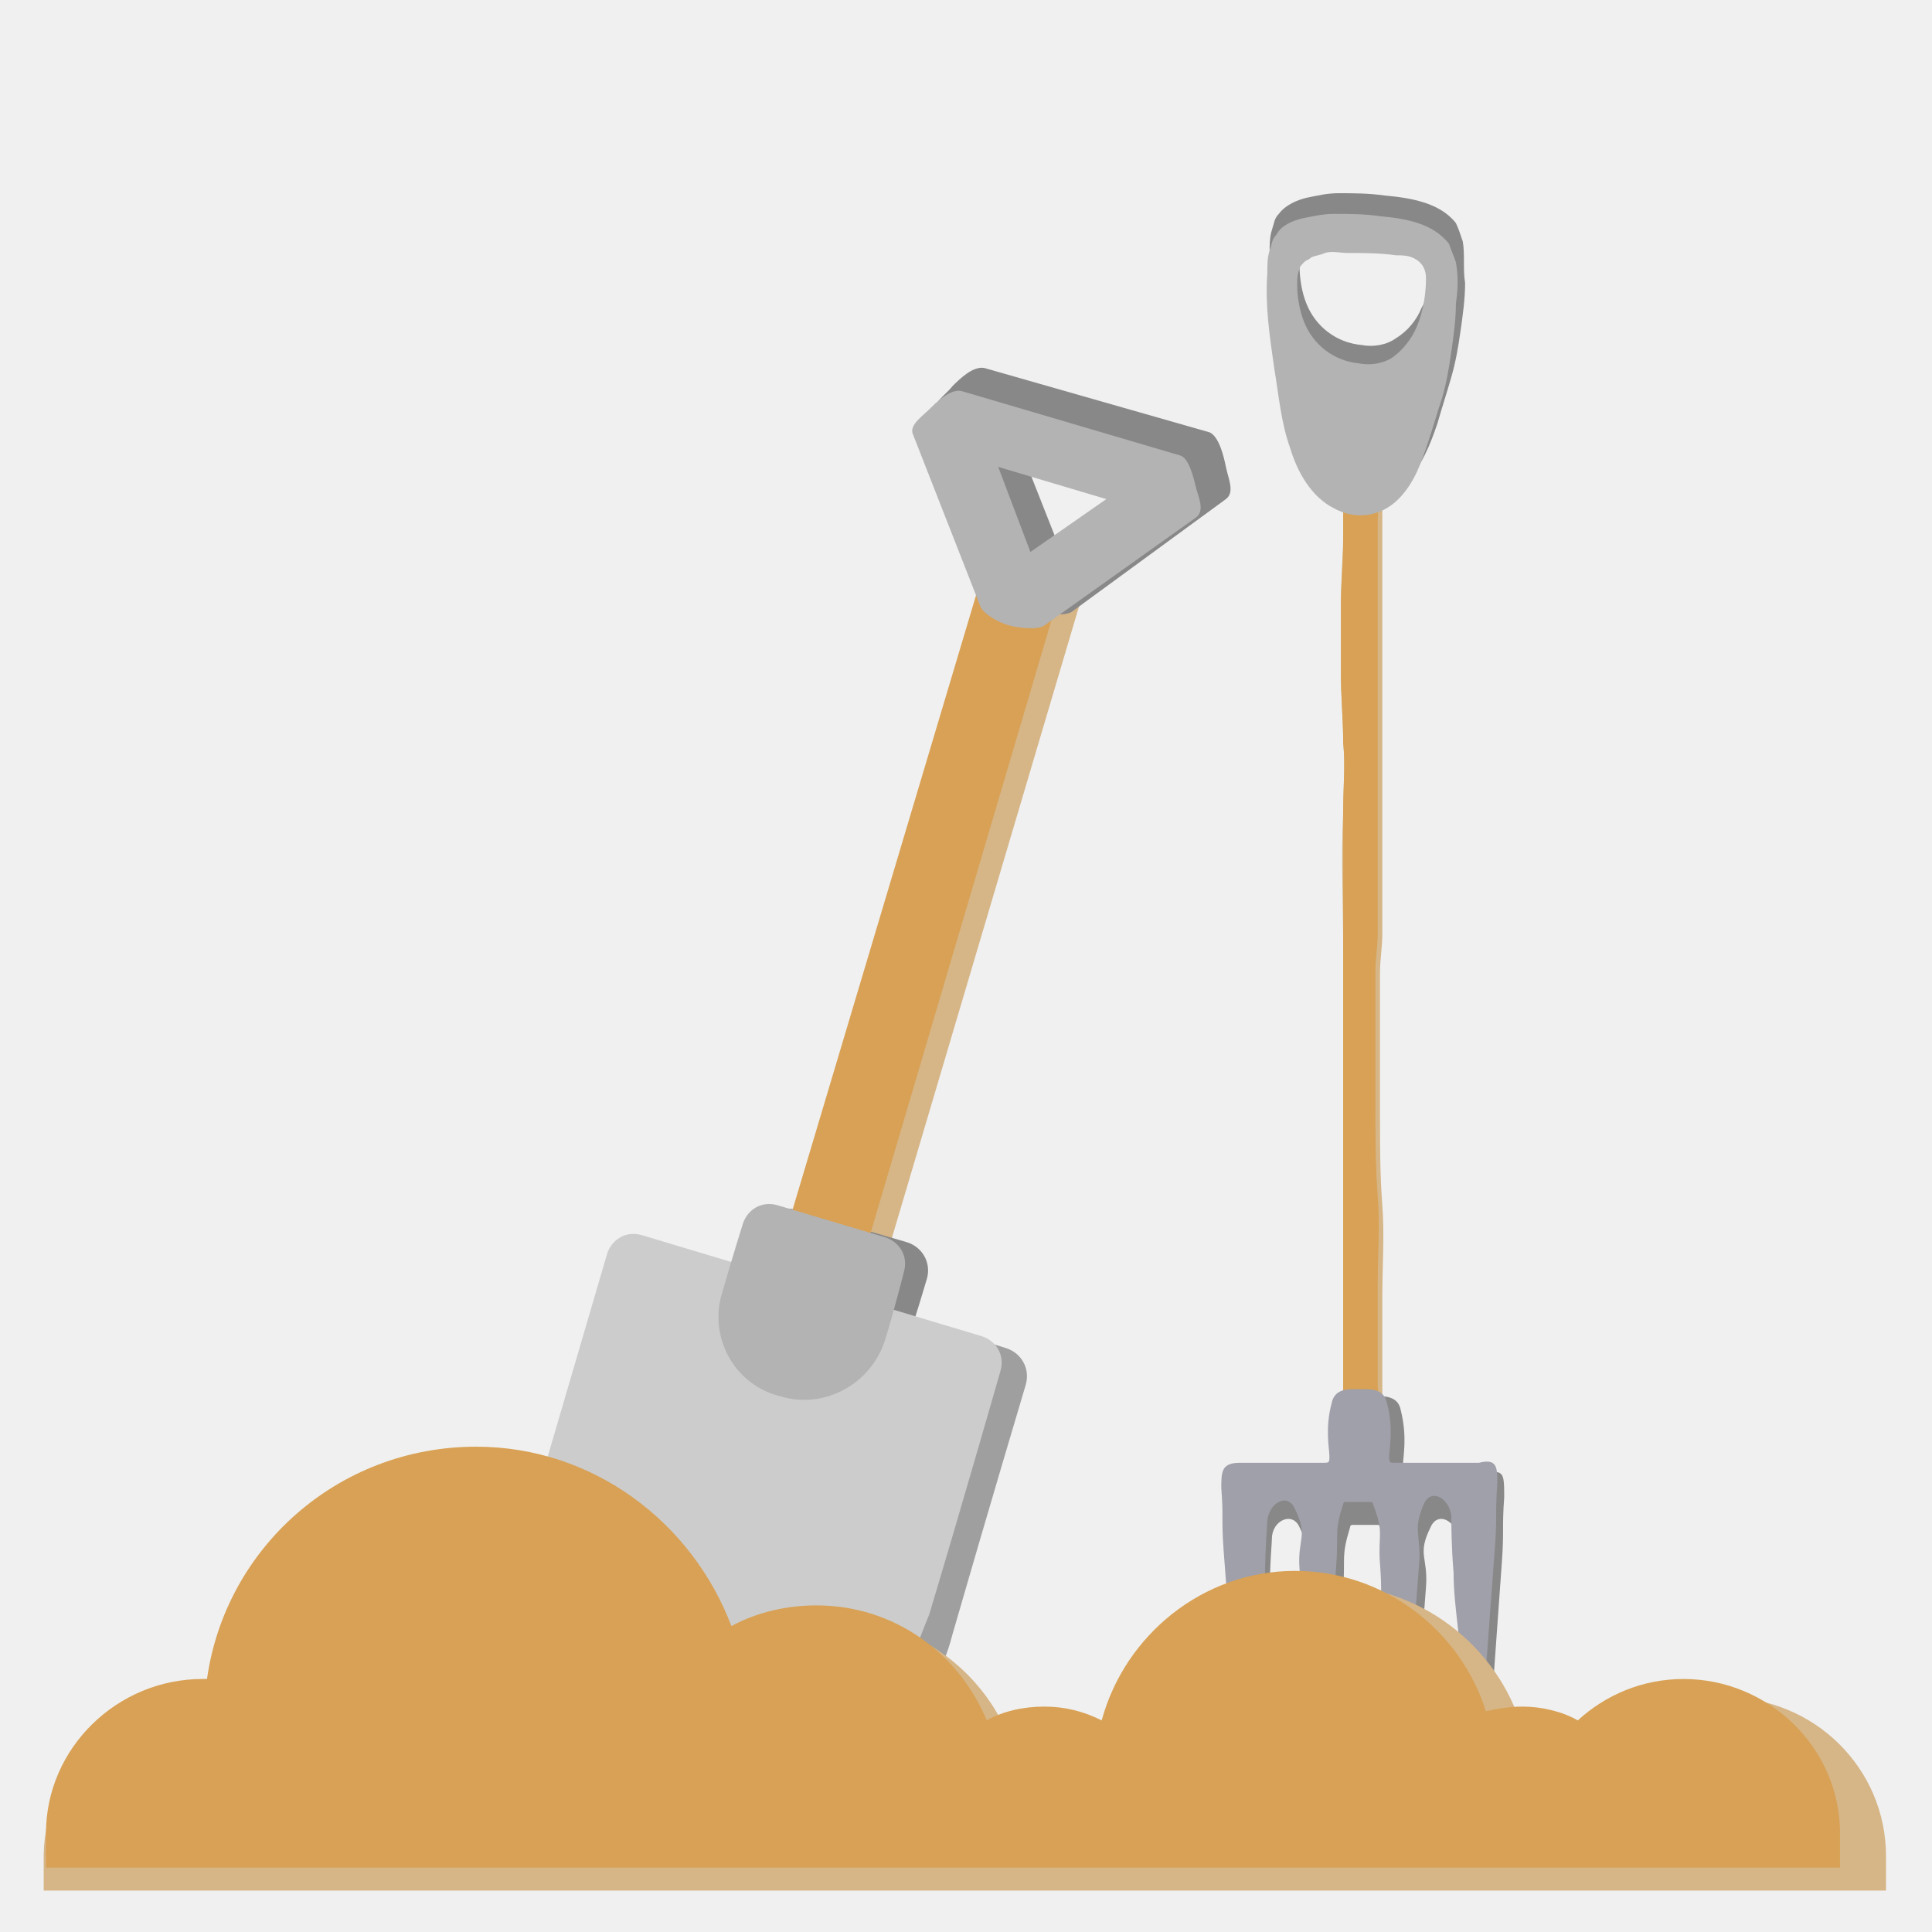
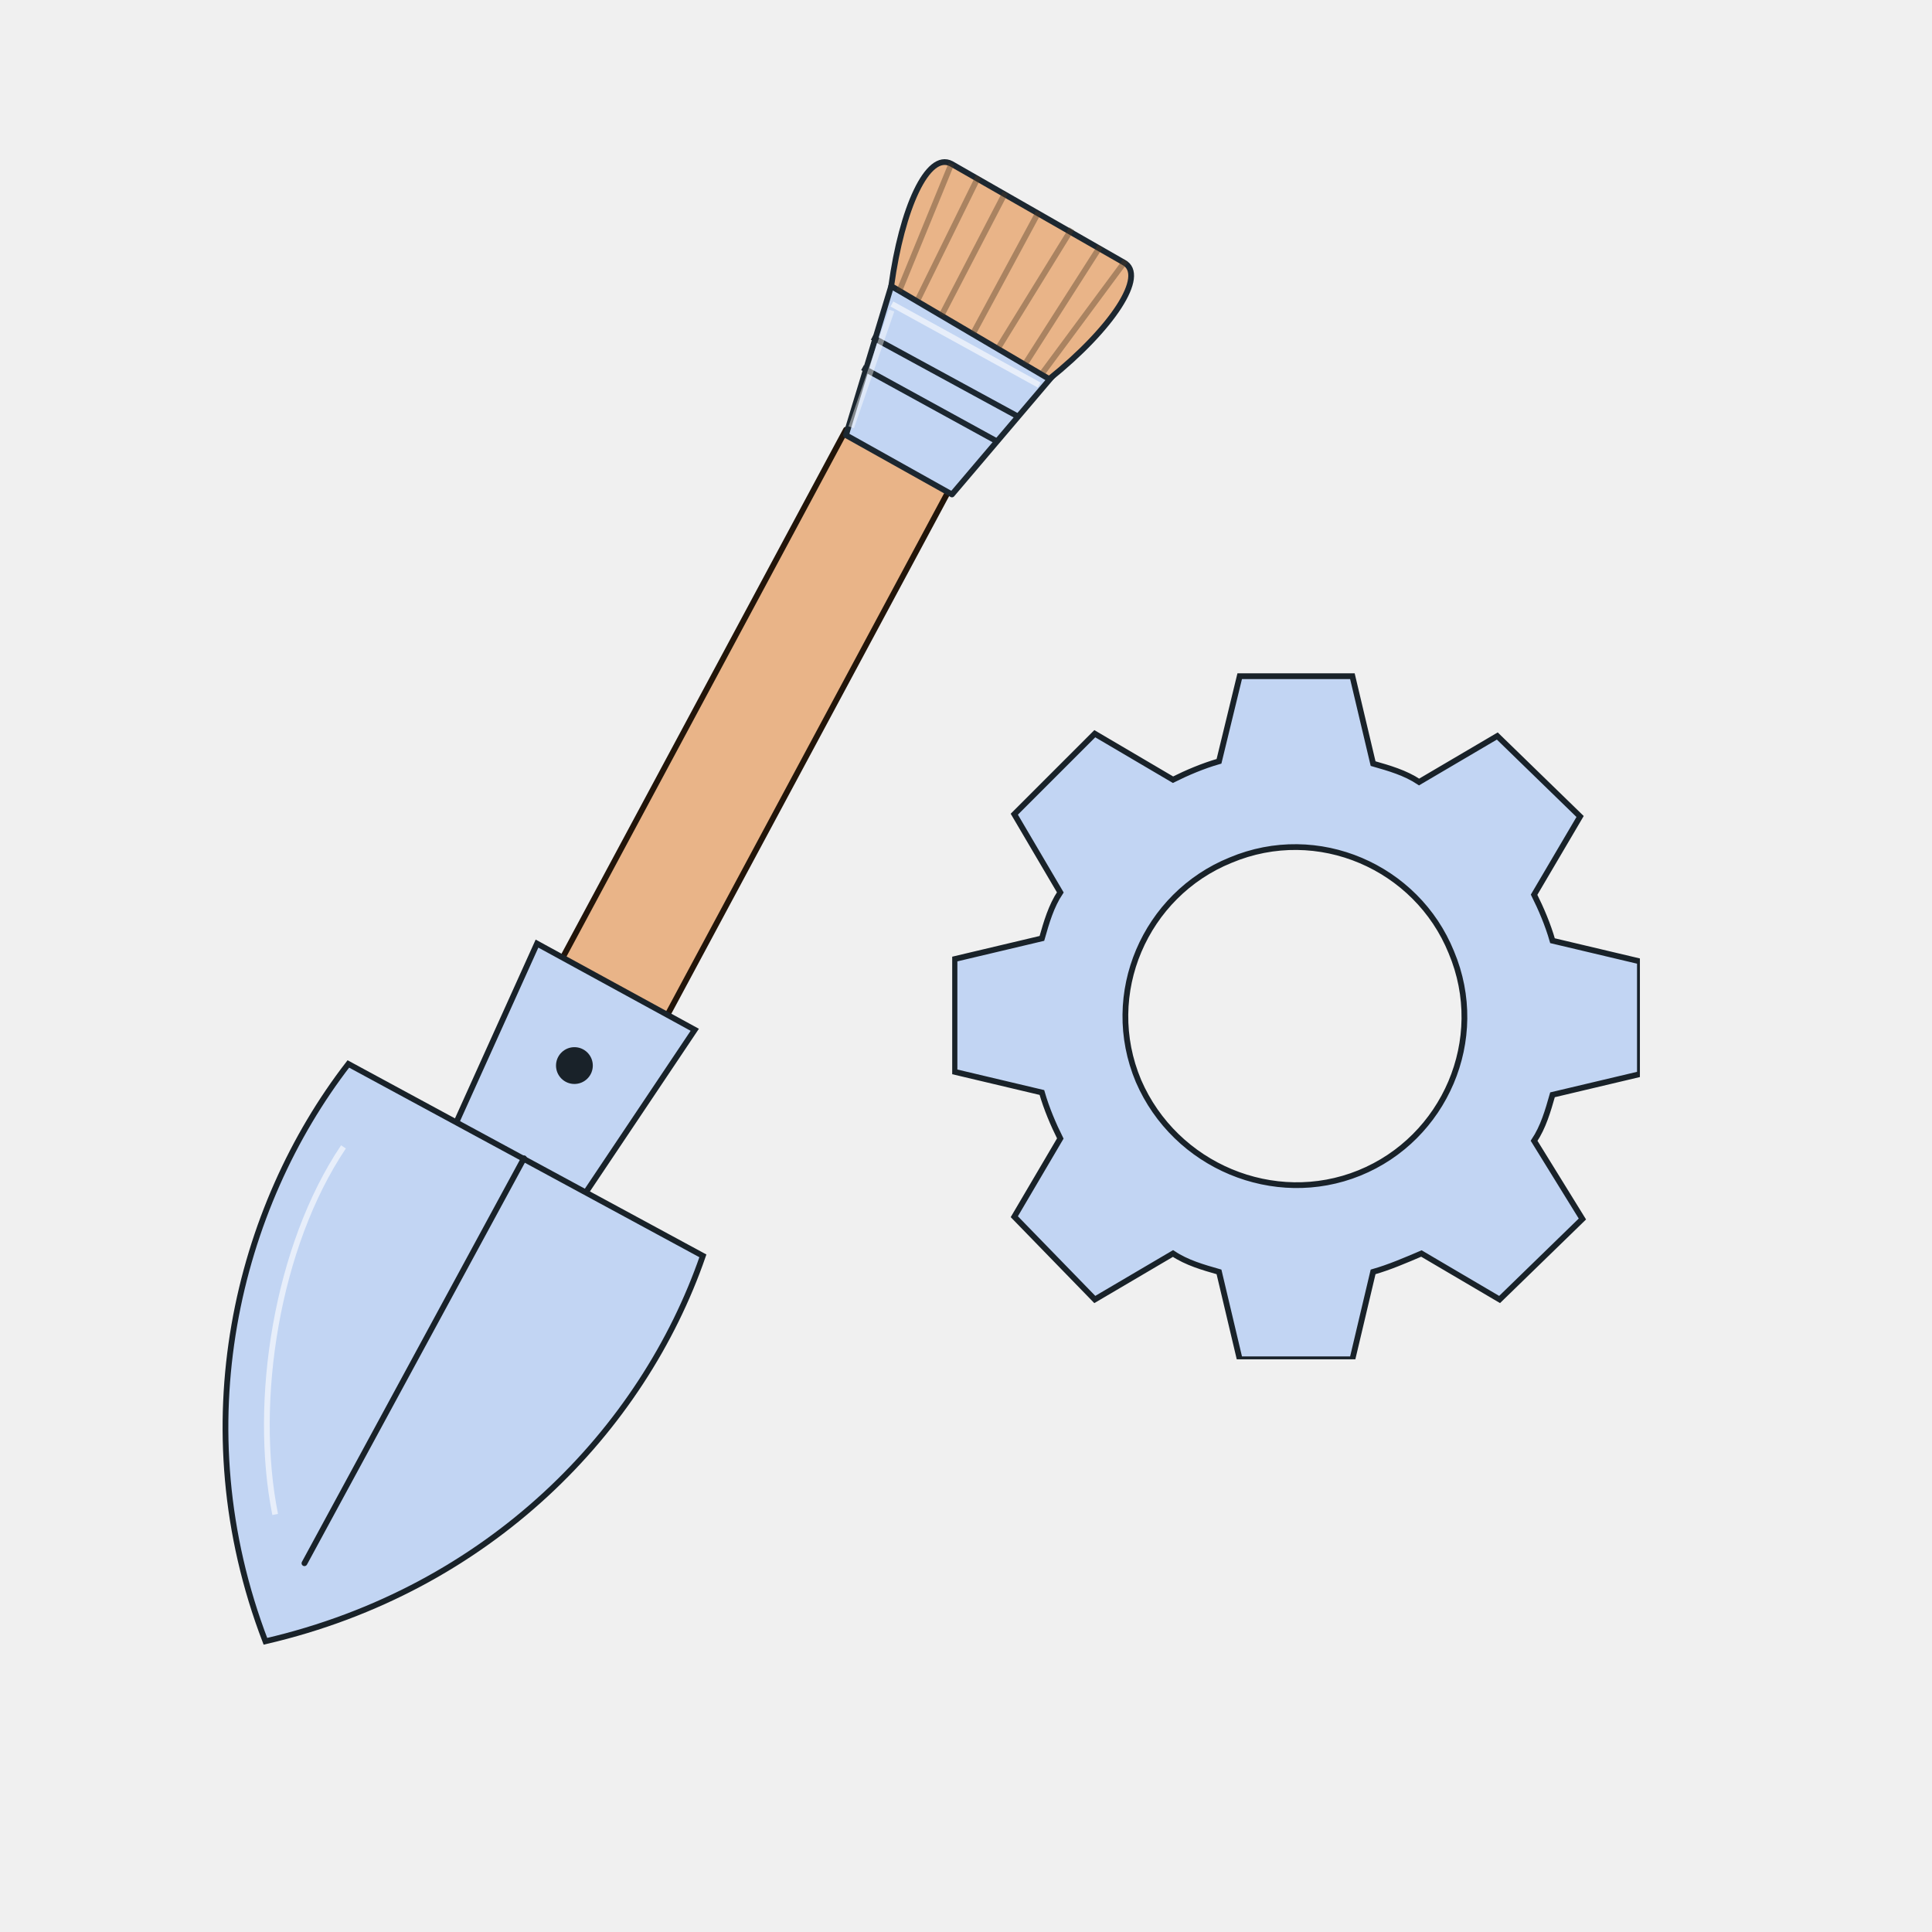
- <svg xmlns="http://www.w3.org/2000/svg" version="1.1" id="Layer_1" x="0px" y="0px" viewBox="0 0 84 84" style="enable-background:new 0 0 84 84;" xml:space="preserve">
+ <svg xmlns="http://www.w3.org/2000/svg" xmlns:xlink="http://www.w3.org/1999/xlink" version="1.1" id="Layer_1" x="0px" y="0px" viewBox="0 0 84 84" style="enable-background:new 0 0 84 84;" xml:space="preserve">
  <style type="text/css">
- 	.st0{fill:#D6B586;}
- 	.st1{fill:#898888;}
- 	.st2{fill:#D8A155;}
- 	.st3{fill:#B3B3B3;}
- 	.st4{fill:#A0A0AB;}
- 	.st5{fill-rule:evenodd;clip-rule:evenodd;fill:#9F9F9F;}
- 	.st6{fill-rule:evenodd;clip-rule:evenodd;fill:#D6B586;}
- 	.st7{fill-rule:evenodd;clip-rule:evenodd;fill:#898888;}
- 	.st8{fill-rule:evenodd;clip-rule:evenodd;fill:#CCCCCC;}
- 	.st9{fill-rule:evenodd;clip-rule:evenodd;fill:#D8A155;}
- 	.st10{fill-rule:evenodd;clip-rule:evenodd;fill:#B3B3B3;}
+ 	.st0{clip-path:url(#SVGID_00000004537520051152746340000000357728796439820200_);}
+ 	.st1{fill:#C2D5F3;stroke:#192229;stroke-width:0.25;stroke-miterlimit:10;}
+ 	.st2{fill:#E9B488;stroke:#22150A;stroke-width:0.25;stroke-linejoin:round;stroke-miterlimit:9.562;}
+ 	.st3{fill:#C2D5F3;stroke:#192229;stroke-width:0.25;stroke-miterlimit:9.562;}
+ 	.st4{fill:#192229;}
+ 	.st5{stroke:#192229;stroke-width:0.25;stroke-linecap:round;stroke-miterlimit:9.562;}
+ 	.st6{opacity:0.6;fill:none;stroke:#FFFFFF;stroke-width:0.25;stroke-miterlimit:9.562;enable-background:new    ;}
+ 	.st7{fill:#C2D5F3;stroke:#1C2730;stroke-width:0.25;stroke-linejoin:round;stroke-miterlimit:9.562;}
+ 	.st8{fill:none;stroke:#1C2730;stroke-width:0.25;stroke-miterlimit:9.562;}
+ 	.st9{fill:#E9B488;stroke:#1C2730;stroke-width:0.25;stroke-linejoin:round;stroke-miterlimit:9.562;}
+ 	.st10{opacity:0.4;stroke:#4A3A26;stroke-width:0.25;stroke-miterlimit:9.562;enable-background:new    ;}
+ 	.st11{opacity:0.45;stroke:#FFFFFF;stroke-width:0.25;stroke-miterlimit:9.562;enable-background:new    ;}
</style>
-   <path class="st0" d="M60.2,21.2c-0.1,0.4-0.1,0.8-0.1,1.2c0,0.6,0,1.2,0,1.8c0,2.7,0,5.4,0,8.1c0,1.4,0,2.8,0,4.2c0,1.4,0,2.8,0,4.1  c0,0.6-0.1,1.1-0.1,1.7c0,0.8,0,1.5,0,2.3c0,1.3,0,2.6,0,3.9c0,1.3,0,2.6,0.1,3.9c0.1,1.3,0,2.7,0,4c0,1.4,0,2.7,0,4.1  c0,0.4,0,0.8,0.1,1.2c0,0.3,0.1,0.6,0.2,0.9c0.1,0.7,0,1.3-0.2,1.9c-0.2,0.6-0.9,0.8-1.4,0.4c-0.1-0.1-0.3-0.3-0.4-0.4  c-0.1-0.2,0-0.5,0-0.7c0-0.5,0-1,0-1.4c0-1,0-2,0-3c0-2,0-4,0-6.1c0-4,0-8,0-12c0-2-0.1-4,0-6c0-1,0.1-2,0-3c0-1-0.1-2-0.1-3.1  c0-1,0-2,0-3c0-1,0.1-2,0.1-3c0-1,0-2,0-3c0-0.3,0-0.5,0-0.8c0-0.2,0.1-0.3,0.2-0.5c0.2-0.3,0.3-0.6,0.6-0.9  c0.2-0.2,0.4-0.3,0.6-0.2c0.3,0.1,0.4,0.5,0.6,0.8c0.2,0.5,0.2,1.1,0.1,1.6C60.3,20.6,60.2,20.9,60.2,21.2z" />
  <g>
    <g>
-       <path class="st1" d="M63.6,10.5c-0.1-0.3-0.2-0.6-0.3-0.8c-0.7-0.9-2-1.1-3.1-1.2c-0.7-0.1-1.4-0.1-2-0.1c-0.5,0-0.9,0.1-1.4,0.2    c-0.4,0.1-0.9,0.3-1.2,0.7c-0.2,0.2-0.2,0.4-0.3,0.7c-0.1,0.3-0.1,0.7-0.1,1c-0.1,1.4,0.1,2.8,0.3,4.2c0.2,1.2,0.3,2.4,0.7,3.6    c0.3,1.1,1,2.1,2,2.6c1,0.5,2.1,0.4,2.9-0.4c0.7-0.7,1.1-1.7,1.4-2.6c0.2-0.7,0.4-1.3,0.6-2c0.2-0.7,0.3-1.3,0.4-2    c0.1-0.7,0.2-1.4,0.2-2.1C63.6,11.7,63.7,11.1,63.6,10.5z M61.8,13.4c-0.2,0.5-0.6,1-1.1,1.3c-0.4,0.3-1,0.4-1.5,0.3    c-1.1-0.1-2-0.8-2.4-1.8c-0.2-0.5-0.3-1.1-0.3-1.7c0-0.2,0-0.5,0.1-0.7c0-0.1,0.1-0.2,0.2-0.3c0.1-0.1,0.2-0.1,0.3-0.2    c0.2-0.1,0.4-0.1,0.6-0.2c0.3-0.1,0.7,0,1,0c0.7,0,1.4,0,2.2,0.1c0.3,0,0.6,0,0.9,0.2c0.3,0.2,0.4,0.5,0.4,0.8    C62.2,11.9,62.2,12.7,61.8,13.4z" />
+       <defs>
+         <rect id="SVGID_1_" x="41.4" y="29.2" width="29.9" height="29.9" />
+       </defs>
+       <clipPath id="SVGID_00000015341881223803139780000007202220747629979807_">
+         <use xlink:href="#SVGID_1_" style="overflow:visible;" />
+       </clipPath>
+       <g style="clip-path:url(#SVGID_00000015341881223803139780000007202220747629979807_);">
+         <path class="st1" d="M61.8,54.5l3.4,2l3.6-3.5l-2.1-3.4c0.4-0.6,0.6-1.3,0.8-2l3.8-0.9v-4.9l-3.8-0.9c-0.2-0.7-0.5-1.4-0.8-2     l2-3.4l-3.6-3.5l-3.4,2c-0.6-0.4-1.3-0.6-2-0.8l-0.9-3.8h-4.9L53,33.1c-0.7,0.2-1.4,0.5-2,0.8l-3.4-2l-3.5,3.5l2,3.4     c-0.4,0.6-0.6,1.3-0.8,2l-3.8,0.9v4.9l3.8,0.9c0.2,0.7,0.5,1.4,0.8,2l-2,3.4l3.5,3.6l3.4-2c0.6,0.4,1.3,0.6,2,0.8l0.9,3.8h4.9     l0.9-3.8C60.4,55.1,61.1,54.8,61.8,54.5z M49.5,47c-1.6-3.8,0.3-8.1,4-9.6c3.8-1.6,8.1,0.3,9.6,4c1.6,3.8-0.3,8.1-4,9.6     C55.4,52.5,51.1,50.7,49.5,47z" />
+       </g>
    </g>
  </g>
-   <g>
-     <g>
-       <path class="st1" d="M65.4,65.1c-0.1,1.4,0,1.4-0.1,2.8c-0.1,1.4-0.1,1.4-0.2,2.8c-0.1,1.4-0.1,1.4-0.2,2.8    c-0.1,1.4-0.2,1.4-0.3,2.8c0,0.5,0.1,0.9-0.3,0.9c-0.4,0-0.3,0-0.3-0.3c0-1.3-0.1-1.1-0.2-2.5c-0.1-0.8,0-1.7-0.1-2.5    c-0.1-0.9-0.2-1.8-0.2-2.5c-0.1-1.3-0.1-2.3-0.1-2.5c-0.1-0.8-0.9-1.2-1.2-0.5c-0.6,1.2-0.1,1.3-0.2,2.6c-0.1,1.3-0.1,1.3-0.2,2.7    c-0.1,1.3-0.1,1.3-0.1,2.7c-0.1,1.3,0,1.3-0.2,2.5c0,0.2-0.1,0.3-0.2,0.5c-0.2,0.2-0.4,0.1-0.4-0.3c-0.2-1.3-0.2-1.3-0.3-2.7    c-0.1-1.3-0.1-1.3-0.2-2.7c-0.1-1.3,0-1.3-0.1-2.7c-0.1-1.3,0.2-1.4-0.3-2.6c0-0.1-0.1-0.1-0.1-0.1h-1.1c0,0-0.1,0-0.1,0.1    c-0.4,1.3-0.2,1.3-0.3,2.6c-0.1,1.3,0,1.3-0.1,2.7c-0.1,1.3-0.1,1.3-0.2,2.7c-0.1,1.3-0.1,1.3-0.3,2.7c-0.1,0.3-0.2,0.5-0.4,0.3    c-0.1-0.1-0.2-0.3-0.2-0.5c-0.2-1.1-0.1-1.2-0.2-2.5c-0.1-1.3-0.1-1.3-0.1-2.7c-0.1-1.3-0.1-1.3-0.2-2.7c-0.1-1.3,0.4-1.4-0.2-2.6    c-0.3-0.7-1.2-0.3-1.2,0.5c0,0.2-0.1,1.2-0.1,2.5c-0.1,0.8-0.2,1.7-0.2,2.5c-0.1,0.9,0,1.8-0.1,2.5c-0.1,1.5-0.2,1.3-0.2,2.5    c0,0.2,0.1,0.3-0.3,0.3c-0.4,0-0.3-0.4-0.3-0.9c-0.1-1.4-0.2-1.4-0.3-2.8c-0.1-1.4-0.1-1.4-0.2-2.8c-0.1-1.4-0.1-1.4-0.2-2.8    s0-1.4-0.1-2.8c0-0.8,0-1.1,0.8-1.1c0.8,0,1.9,0,3.7,0c0.3,0,0.3,0,0.3-0.3c0-0.3-0.2-1.2,0.1-2.4c0.1-0.5,0.5-0.7,1-0.6    c0.2,0,0.4,0,0.7,0c0.5,0,0.9,0.1,1,0.6c0.3,1.2,0.1,2,0.1,2.4c0,0.3,0,0.3,0.3,0.3c1.9,0,2.9,0,3.7,0    C65.4,64,65.4,64.3,65.4,65.1z" />
-     </g>
+   <g transform="translate(128, 128) rotate(-45) translate(-128, -128)">
+     <path class="st2" d="M140.8-13.8l1.4,5L102.4,3.2l-1.4-5L140.8-13.8z" />
+     <path class="st3" d="M115.5-7.5l2.2,7.5l-8.6,1.7l-1.8-6.1L115.5-7.5z" />
+     <circle class="st4" cx="112.9" cy="-2.6" r="0.8" />
+     <path class="st3" d="M106-9.6l5,16.8c-7.2,3.5-16.8,3.7-25.3-1.6C89.8-3.6,98.2-8.6,106-9.6z" />
+     <path class="st5" d="M108.5-1.3L89.3,4.4" />
+     <path class="st6" d="M103.3-7.2C98.2-6.2,92.7-2.2,89.9,2" />
  </g>
-   <path class="st2" d="M60,21.7c-0.1,0.4-0.1,0.8-0.1,1.2c0,0.6,0,1.1,0,1.7c0,2.6,0,5.3,0,7.9c0,1.4,0,2.7,0,4.1c0,1.3,0,2.7,0,4  c0,0.5-0.1,1.1-0.1,1.6c0,0.7,0,1.5,0,2.2c0,1.3,0,2.5,0,3.8c0,1.3,0,2.5,0.1,3.8c0.1,1.3,0,2.6,0,3.9c0,1.3,0,2.7,0,4  c0,0.4,0,0.8,0.1,1.2c0,0.3,0.1,0.6,0.2,0.8c0.1,0.6,0,1.2-0.2,1.8c-0.2,0.6-0.8,0.8-1.3,0.4c-0.1-0.1-0.3-0.2-0.3-0.4  c-0.1-0.2,0-0.5,0-0.7c0-0.5,0-0.9,0-1.4c0-1,0-1.9,0-2.9c0-2,0-3.9,0-5.9c0-3.9,0-7.8,0-11.7c0-2,0-3.9,0-5.9c0-1,0.1-2,0-2.9  c0-1-0.1-2-0.1-3c0-1,0-2,0-2.9c0-1,0.1-2,0.1-2.9c0-1,0-1.9,0-2.9c0-0.2,0-0.5,0-0.8c0-0.2,0.1-0.3,0.2-0.5  c0.2-0.3,0.3-0.6,0.5-0.9c0.2-0.2,0.4-0.3,0.6-0.2c0.3,0.1,0.4,0.5,0.5,0.8c0.2,0.5,0.2,1,0.1,1.6C60.1,21.2,60,21.4,60,21.7z" />
-   <g>
-     <g>
-       <path class="st3" d="M63.3,11.4c-0.1-0.3-0.2-0.5-0.3-0.8c-0.7-0.9-1.9-1.1-3-1.2c-0.7-0.1-1.3-0.1-2-0.1c-0.5,0-0.9,0.1-1.4,0.2    c-0.4,0.1-0.9,0.3-1.1,0.7c-0.2,0.2-0.2,0.4-0.3,0.7c-0.1,0.3-0.1,0.6-0.1,1c-0.1,1.4,0.1,2.7,0.3,4.1c0.2,1.2,0.3,2.4,0.7,3.5    c0.3,1,0.9,2.1,1.9,2.6c0.9,0.5,2,0.4,2.8-0.4c0.7-0.7,1-1.6,1.3-2.5c0.2-0.6,0.4-1.3,0.6-1.9c0.2-0.7,0.3-1.3,0.4-2    c0.1-0.7,0.2-1.4,0.2-2.1C63.4,12.5,63.4,12,63.3,11.4z M61.6,14.2c-0.2,0.5-0.6,1-1,1.3c-0.4,0.3-1,0.4-1.5,0.3    c-1.1-0.1-2-0.8-2.4-1.8c-0.2-0.5-0.3-1.1-0.3-1.6c0-0.2,0-0.5,0.1-0.7c0-0.1,0.1-0.2,0.2-0.3c0.1-0.1,0.2-0.1,0.3-0.2    c0.2-0.1,0.4-0.1,0.6-0.2c0.3-0.1,0.7,0,1,0c0.7,0,1.4,0,2.1,0.1c0.3,0,0.6,0,0.9,0.2c0.3,0.2,0.4,0.5,0.4,0.8    C62,12.7,61.9,13.5,61.6,14.2z" />
-     </g>
-   </g>
-   <g>
-     <g>
-       <path class="st4" d="M65.1,64.5c-0.1,1.4,0,1.4-0.1,2.7c-0.1,1.4-0.1,1.4-0.2,2.7c-0.1,1.4-0.1,1.4-0.2,2.7    c-0.1,1.4-0.2,1.4-0.3,2.7c0,0.5,0.1,0.9-0.3,0.9s-0.3,0-0.3-0.3c0-1.2-0.1-1-0.2-2.5c-0.1-0.8,0-1.6-0.1-2.5    c-0.1-0.9-0.2-1.7-0.2-2.5c-0.1-1.2-0.1-2.2-0.1-2.5c-0.1-0.8-0.9-1.2-1.2-0.5c-0.5,1.2-0.1,1.3-0.2,2.6c-0.1,1.3-0.1,1.3-0.2,2.6    c-0.1,1.3-0.1,1.3-0.1,2.6c-0.1,1.2,0,1.3-0.2,2.4c0,0.2-0.1,0.3-0.2,0.5c-0.2,0.2-0.4,0.1-0.4-0.3c-0.2-1.3-0.2-1.3-0.3-2.6    c-0.1-1.3-0.1-1.3-0.2-2.6c-0.1-1.3,0-1.3-0.1-2.6c-0.1-1.3,0.2-1.3-0.3-2.6c0-0.1-0.1-0.1-0.1-0.1h-1.1c0,0-0.1,0-0.1,0.1    c-0.4,1.2-0.2,1.3-0.3,2.6c-0.1,1.3,0,1.3-0.1,2.6c-0.1,1.3-0.1,1.3-0.2,2.6c-0.1,1.3-0.1,1.3-0.3,2.6c-0.1,0.3-0.2,0.5-0.4,0.3    C57.1,76.1,57,76,57,75.8c-0.2-1.1-0.1-1.2-0.2-2.4c-0.1-1.3-0.1-1.3-0.1-2.6c-0.1-1.3-0.1-1.3-0.2-2.6c-0.1-1.3,0.4-1.4-0.2-2.6    c-0.3-0.7-1.1-0.3-1.2,0.5c0,0.2-0.1,1.2-0.1,2.5c-0.1,0.8-0.2,1.6-0.2,2.5c-0.1,0.9,0,1.7-0.1,2.5c-0.1,1.4-0.2,1.2-0.2,2.5    c0,0.2,0.1,0.3-0.3,0.3c-0.4,0-0.3-0.4-0.3-0.9c-0.1-1.4-0.2-1.4-0.3-2.7c-0.1-1.4-0.1-1.4-0.2-2.7c-0.1-1.4-0.1-1.4-0.2-2.7    c-0.1-1.4,0-1.4-0.1-2.7c0-0.7,0-1.1,0.8-1.1c0.8,0,1.8,0,3.6,0c0.3,0,0.3,0,0.3-0.3s-0.2-1.2,0.1-2.3c0.1-0.5,0.5-0.6,0.9-0.6    c0.2,0,0.4,0,0.6,0c0.4,0,0.8,0.1,0.9,0.6c0.3,1.1,0.1,2,0.1,2.3s0,0.3,0.3,0.3c1.8,0,2.9,0,3.6,0C65.1,63.4,65.1,63.8,65.1,64.5z    " />
-     </g>
-   </g>
-   <path class="st5" d="M34.7,57.1c0-0.1,0-0.1,0-0.2c0.1-0.6-0.3-1.2-0.9-1.4L28.7,54c-0.7-0.2-1.4,0.2-1.6,0.9l-3,10.2  c-0.2,0.6,0.1,1.3,0.7,1.5c3,1.2,5.2,3.8,5.9,7.1c0.1,0.4,0.4,0.8,0.8,1c0.4,0.1,0.9,0.1,1.2-0.2c1-0.9,2.3-1.4,3.7-1.4  c0.9,0,1.7,0.2,2.4,0.6c0.6,0.3,1.3,0.1,1.7-0.5c0.4-0.6,0.7-1.3,0.9-2.1c1.5-5.2,3.2-10.9,3.2-10.9c0.2-0.7-0.2-1.4-0.9-1.6  L38.6,57L37,57.8c0,0,0,0.1-0.1,0.2c-0.2,0.7-0.9,1-1.5,0.8v0c-0.7-0.2-1-0.9-0.8-1.5L34.7,57.1z" />
-   <path class="st6" d="M38.4,55.1l8.8-29.7c0.2-0.7-0.7-1.5-1.3-1.7c-0.7-0.2-1.9,0-2.1,0.7L35,54.1c-0.2,0.7,0.7,1.5,1.3,1.7  C37,56,38.2,55.7,38.4,55.1z" />
-   <g>
-     <g>
-       <path class="st7" d="M43.7,25.7c0.1,0.4,0.9,0.8,1.3,0.9c0.4,0.1,1.3,0.2,1.6,0l6.7-4.9c0.4-0.3,0.1-0.9,0-1.4    c-0.1-0.5-0.3-1.3-0.7-1.5L42.8,16c-0.5-0.1-1.1,0.5-1.4,0.8c-0.3,0.4-0.9,0.7-0.7,1.2L43.7,25.7z M45.9,23.4l-1.5-3.8l4.8,1.4    L45.9,23.4z" />
-     </g>
-   </g>
-   <path class="st7" d="M40.3,55.6c0.2-0.7-0.2-1.4-0.9-1.6l-4.8-1.4c-0.7-0.2-1.4,0.2-1.6,0.9c0,0-0.5,1.6-0.9,3.1  c-0.6,2,0.5,4.1,2.5,4.7c2,0.6,4.1-0.6,4.7-2.5C39.8,57.3,40.3,55.6,40.3,55.6z" />
-   <g>
-     <g>
-       <path class="st6" d="M2,82.2h80v-1.5h0l0,0c0-3.8-3.1-6.9-7-6.9c-1.8,0-3.5,0.7-4.7,1.8c-0.8-0.4-1.6-0.6-2.5-0.6    c-0.6,0-1.1,0.1-1.6,0.2c-1.1-3.7-4.5-6.3-8.5-6.3c-4.1,0-7.6,2.8-8.6,6.7c-0.8-0.4-1.6-0.6-2.6-0.6c-0.9,0-1.8,0.2-2.6,0.6    c-1.2-3-4.1-5.2-7.6-5.2c-1.4,0-2.6,0.3-3.8,0.9c-1.7-4.7-6.2-8-11.4-8c-6.1,0-11.2,4.5-12,10.4c-0.1,0-0.2,0-0.2,0    c-3.8,0-6.9,3.1-7,6.9V82.2z" />
-     </g>
-   </g>
-   <path class="st8" d="M33.8,56.8c0-0.1,0-0.1,0-0.2c0.1-0.6-0.3-1.2-0.9-1.4l-5-1.5c-0.7-0.2-1.3,0.2-1.5,0.8l-2.9,9.9  c-0.2,0.6,0.1,1.3,0.7,1.5c2.9,1.2,5.1,3.7,5.7,6.9c0.1,0.4,0.4,0.8,0.8,0.9c0.4,0.1,0.9,0.1,1.2-0.2c1-0.8,2.2-1.3,3.6-1.3  c0.8,0,1.6,0.2,2.4,0.5c0.6,0.3,1.3,0.1,1.6-0.5c0.4-0.6,0.6-1.3,0.9-2c1.5-5,3.1-10.6,3.1-10.6c0.2-0.7-0.2-1.3-0.8-1.5l-5-1.5  l-1.5,0.8c0,0,0,0.1-0.1,0.2c-0.2,0.6-0.9,1-1.5,0.8c-0.6-0.2-1-0.9-0.8-1.5L33.8,56.8z" />
-   <path class="st9" d="M37.5,54.8L46,26c0.2-0.7-0.7-1.5-1.3-1.7c-0.7-0.2-1.8,0-2,0.7l-8.6,28.8c-0.2,0.7,0.7,1.5,1.3,1.7  C36.1,55.7,37.3,55.4,37.5,54.8z" />
-   <g>
-     <g>
-       <path class="st10" d="M42.6,26.3c0.1,0.4,0.9,0.8,1.3,0.9c0.4,0.1,1.2,0.2,1.5,0l6.6-4.7c0.4-0.3,0.1-0.9,0-1.3s-0.3-1.3-0.7-1.4    l-9.5-2.8c-0.5-0.1-1.1,0.5-1.4,0.8c-0.3,0.3-0.9,0.7-0.7,1.1L42.6,26.3z M44.8,24l-1.4-3.7l4.7,1.4L44.8,24z" />
-     </g>
-   </g>
-   <path class="st10" d="M39.3,55.3c0.2-0.7-0.2-1.3-0.8-1.5l-4.7-1.4c-0.7-0.2-1.3,0.2-1.5,0.8c0,0-0.5,1.6-0.9,3  c-0.6,1.9,0.5,4,2.5,4.5c1.9,0.6,4-0.5,4.6-2.5C38.9,56.9,39.3,55.3,39.3,55.3z" />
-   <g>
-     <g>
-       <path class="st9" d="M2,81.2h78v-1.5h0l0,0c0-3.7-3.1-6.7-6.8-6.7c-1.8,0-3.4,0.7-4.6,1.8c-0.7-0.4-1.6-0.6-2.4-0.6    c-0.6,0-1.1,0.1-1.6,0.2c-1.1-3.5-4.4-6.1-8.3-6.1c-4,0-7.4,2.8-8.4,6.5c-0.8-0.4-1.6-0.6-2.5-0.6c-0.9,0-1.8,0.2-2.5,0.6    c-1.2-2.9-4-5-7.4-5c-1.3,0-2.6,0.3-3.7,0.9c-1.7-4.5-6-7.8-11.1-7.8c-6,0-10.9,4.4-11.7,10.1c-0.1,0-0.2,0-0.2,0    c-3.7,0-6.8,3-6.8,6.7V81.2z" />
-     </g>
+   <g transform="translate(128, 128) rotate(-42) translate(-128, -128)">
+     <path class="st7" d="M139-17.6l2.6,7.6l-6.7,0.9l-1.7-5L139-17.6z" />
+     <line class="st8" x1="136.9" y1="-16.5" x2="139.3" y2="-9.7" />
+     <line class="st8" x1="135.7" y1="-15.8" x2="137.9" y2="-9.5" />
+     <path class="st9" d="M139-17.6c2.6-2.2,5.1-3.3,5.5-2.2l2.7,8.2c0.4,1.1-2.3,1.8-5.8,1.6L139-17.6z" />
+     <path class="st10" d="M144.5-19.8l-5.4,2.6" />
+     <path class="st10" d="M145-18.6l-5.5,2.2" />
+     <path class="st10" d="M145.4-17.3l-5.6,2.1" />
+     <path class="st10" d="M145.9-15.7l-5.6,2" />
+     <path class="st10" d="M146.5-14.2l-5.8,1.7" />
+     <path class="st10" d="M146.9-12.8l-5.8,1.6" />
+     <path class="st10" d="M147.3-11.6l-5.9,1.2" />
+     <line class="st6" x1="138.5" y1="-17" x2="140.9" y2="-10.1" />
+     <path class="st11" d="M138.3-16.8l-4.7,2.6" />
  </g>
</svg>
